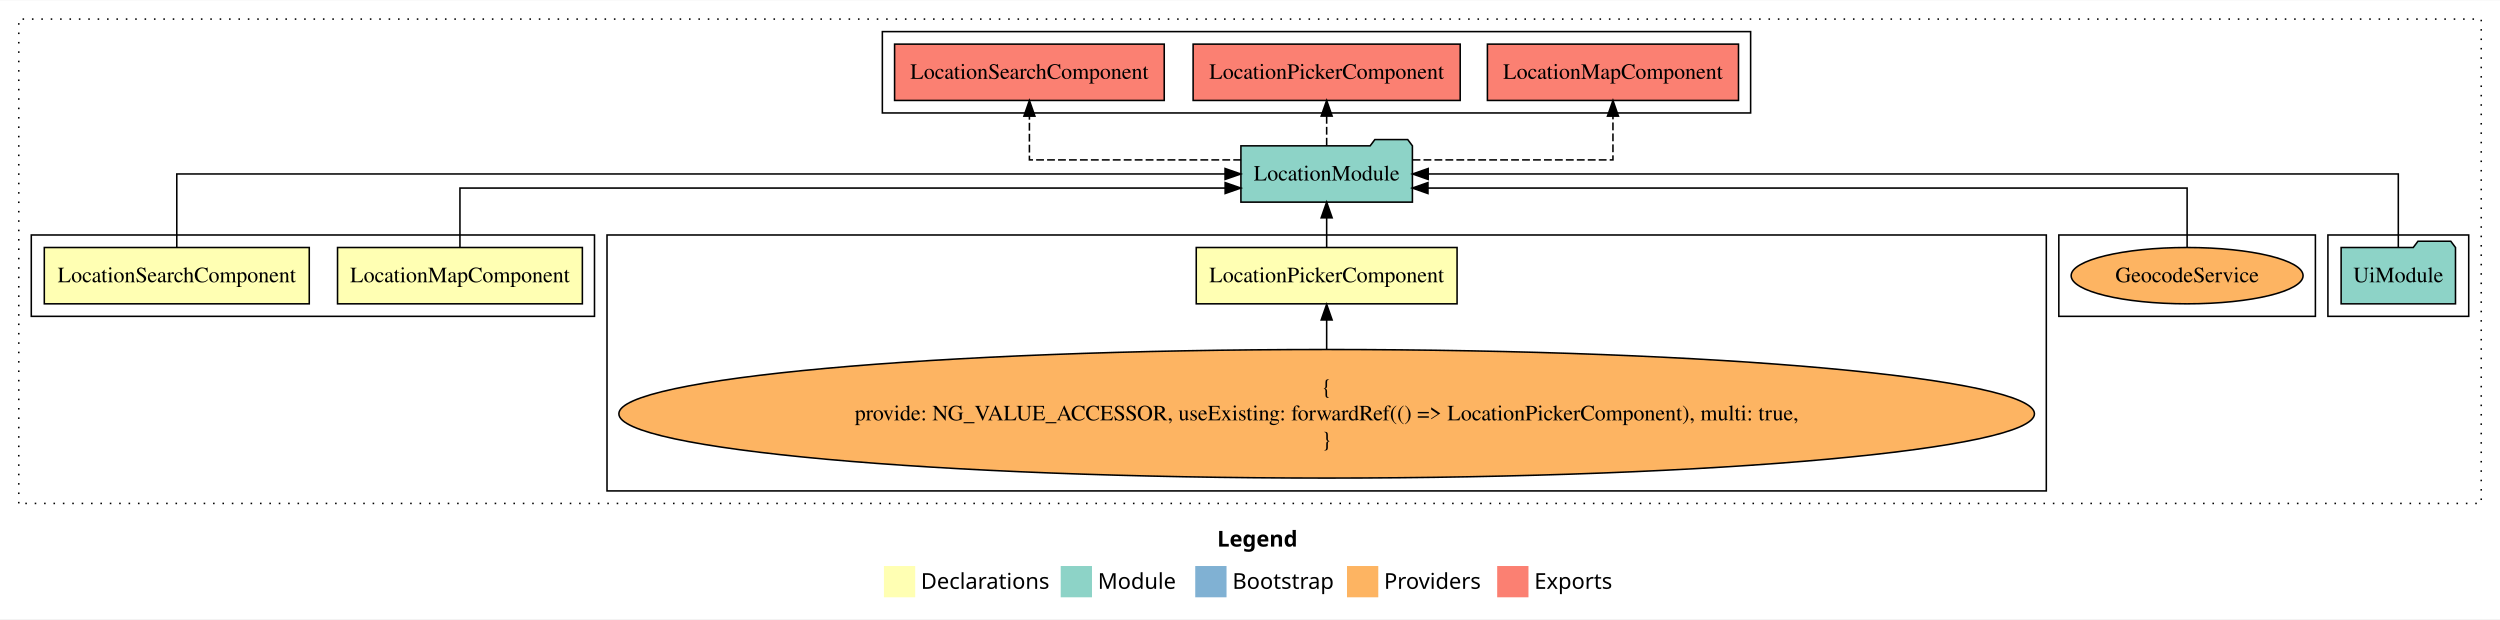
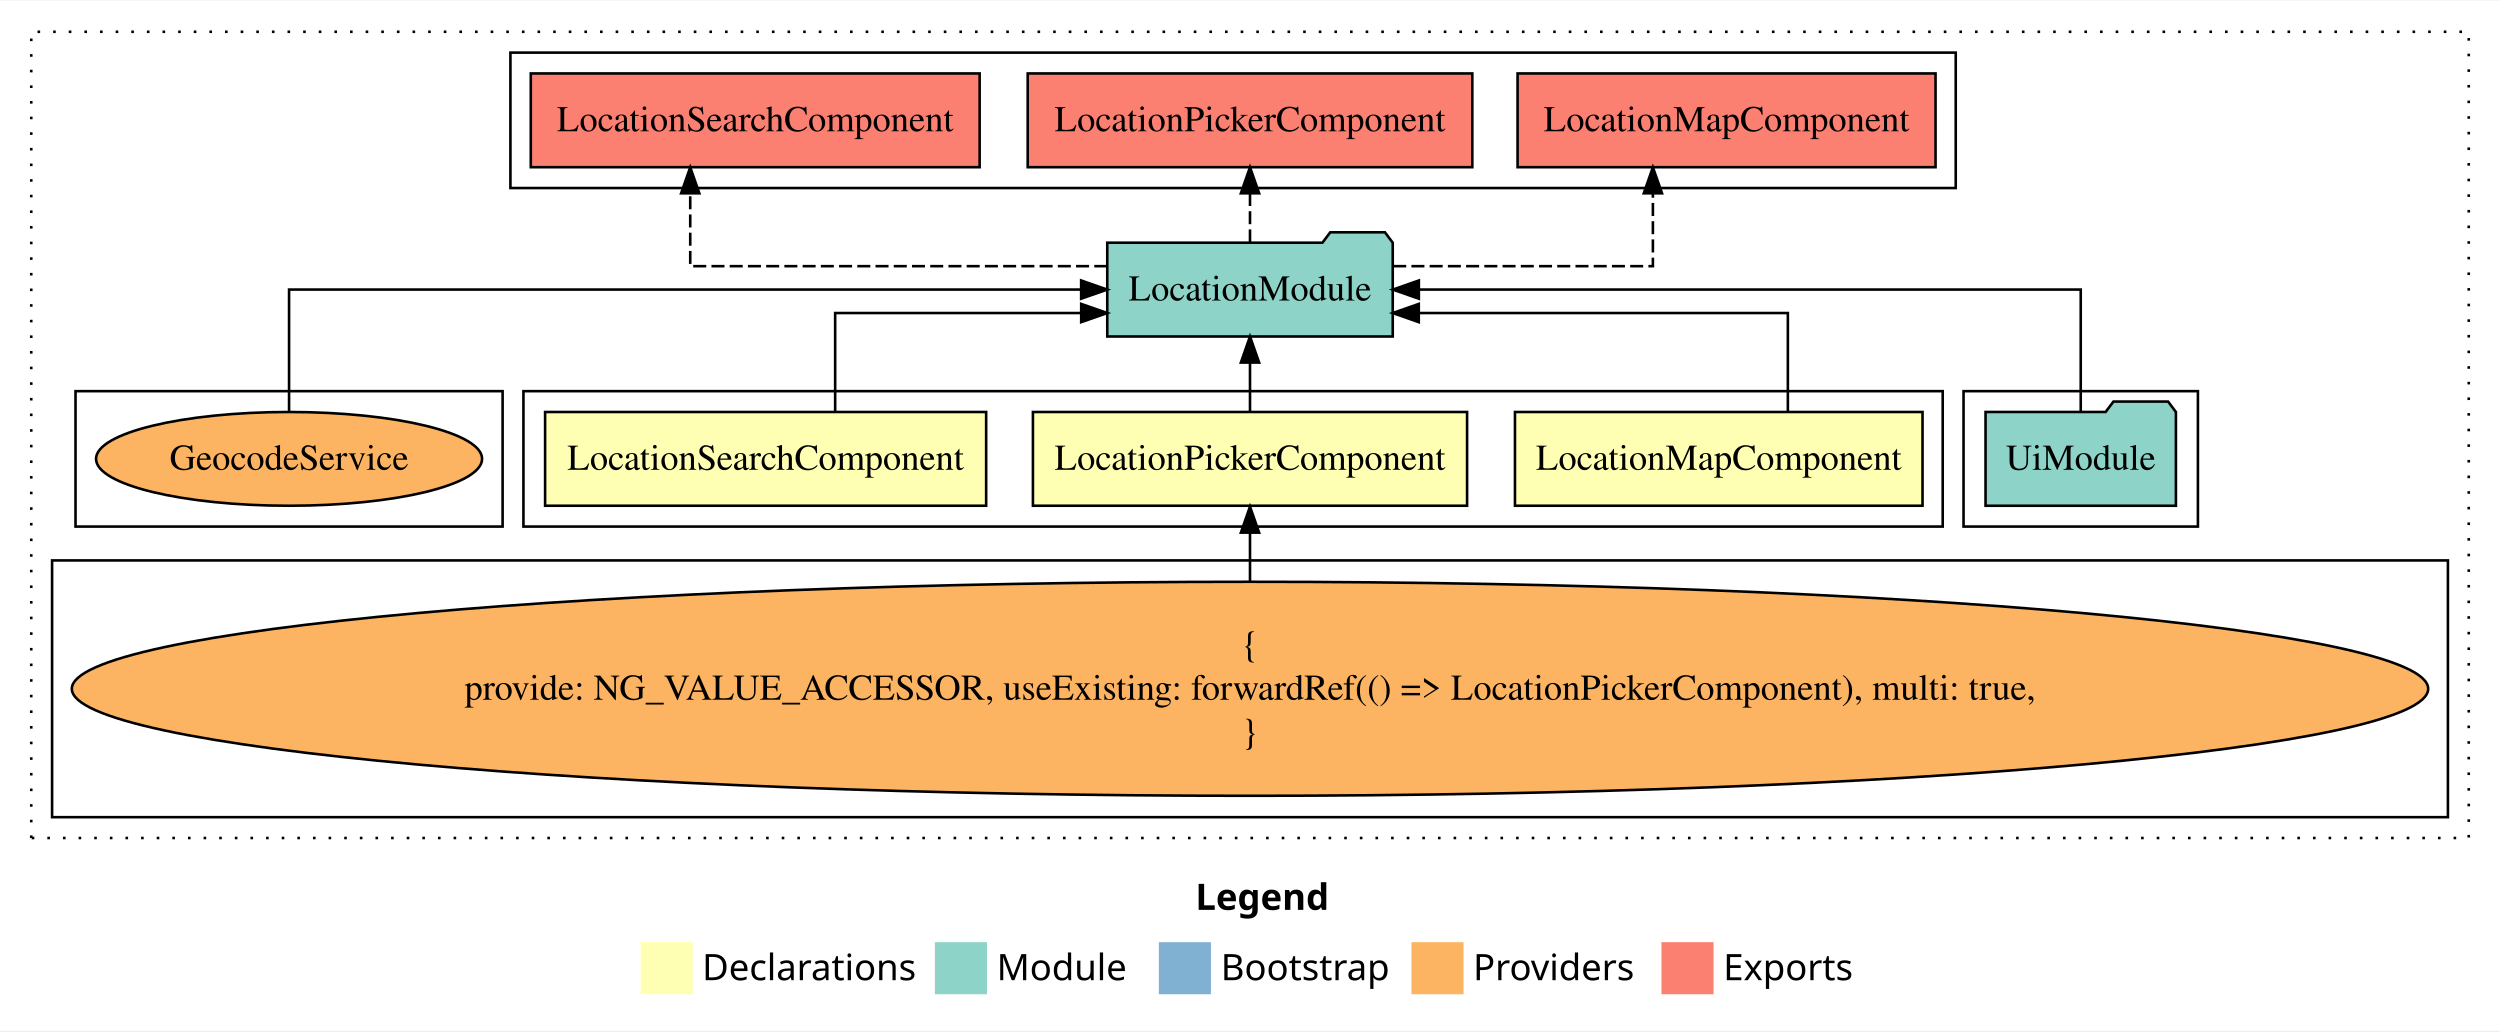
- <svg xmlns="http://www.w3.org/2000/svg" width="1598pt" height="396pt" viewBox="0.00 0.00 1598.00 395.59">
+ <svg xmlns="http://www.w3.org/2000/svg" width="960pt" height="396pt" viewBox="0.00 0.00 960.00 395.59">
  <g id="graph0" class="graph" transform="scale(1 1) rotate(0) translate(4 391.59)">
-     <polygon fill="white" stroke="transparent" points="-4,4 -4,-391.59 1594,-391.59 1594,4 -4,4" />
-     <text text-anchor="start" x="774.01" y="-42.4" font-family="sans-serif" font-weight="bold" font-size="14.00">Legend</text>
-     <polygon fill="#ffffb3" stroke="transparent" points="561,-10 561,-30 581,-30 581,-10 561,-10" />
-     <text text-anchor="start" x="584.63" y="-15.4" font-family="sans-serif" font-size="14.00">  Declarations</text>
-     <polygon fill="#8dd3c7" stroke="transparent" points="674,-10 674,-30 694,-30 694,-10 674,-10" />
-     <text text-anchor="start" x="697.73" y="-15.4" font-family="sans-serif" font-size="14.00">  Module</text>
-     <polygon fill="#80b1d3" stroke="transparent" points="760,-10 760,-30 780,-30 780,-10 760,-10" />
-     <text text-anchor="start" x="783.78" y="-15.4" font-family="sans-serif" font-size="14.00">  Bootstrap</text>
-     <polygon fill="#fdb462" stroke="transparent" points="857,-10 857,-30 877,-30 877,-10 857,-10" />
-     <text text-anchor="start" x="880.67" y="-15.4" font-family="sans-serif" font-size="14.00">  Providers</text>
-     <polygon fill="#fb8072" stroke="transparent" points="953,-10 953,-30 973,-30 973,-10 953,-10" />
-     <text text-anchor="start" x="976.73" y="-15.4" font-family="sans-serif" font-size="14.00">  Exports</text>
+     <polygon fill="white" stroke="transparent" points="-4,4 -4,-391.59 956,-391.59 956,4 -4,4" />
+     <text text-anchor="start" x="455.01" y="-42.4" font-family="sans-serif" font-weight="bold" font-size="14.00">Legend</text>
+     <polygon fill="#ffffb3" stroke="transparent" points="242,-10 242,-30 262,-30 262,-10 242,-10" />
+     <text text-anchor="start" x="265.63" y="-15.4" font-family="sans-serif" font-size="14.00">  Declarations</text>
+     <polygon fill="#8dd3c7" stroke="transparent" points="355,-10 355,-30 375,-30 375,-10 355,-10" />
+     <text text-anchor="start" x="378.73" y="-15.4" font-family="sans-serif" font-size="14.00">  Module</text>
+     <polygon fill="#80b1d3" stroke="transparent" points="441,-10 441,-30 461,-30 461,-10 441,-10" />
+     <text text-anchor="start" x="464.78" y="-15.4" font-family="sans-serif" font-size="14.00">  Bootstrap</text>
+     <polygon fill="#fdb462" stroke="transparent" points="538,-10 538,-30 558,-30 558,-10 538,-10" />
+     <text text-anchor="start" x="561.67" y="-15.4" font-family="sans-serif" font-size="14.00">  Providers</text>
+     <polygon fill="#fb8072" stroke="transparent" points="634,-10 634,-30 654,-30 654,-10 634,-10" />
+     <text text-anchor="start" x="657.73" y="-15.4" font-family="sans-serif" font-size="14.00">  Exports</text>
    <g id="clust1" class="cluster">
-       <polygon fill="none" stroke="black" stroke-dasharray="1,5" points="8,-70 8,-379.59 1582,-379.59 1582,-70 8,-70" />
+       <polygon fill="none" stroke="black" stroke-dasharray="1,5" points="8,-70 8,-379.59 944,-379.59 944,-70 8,-70" />
    </g>
    <g id="clust6" class="cluster">
-       <polygon fill="none" stroke="black" points="1484,-189.59 1484,-241.59 1574,-241.59 1574,-189.59 1484,-189.59" />
+       <polygon fill="none" stroke="black" points="750,-189.59 750,-241.59 840,-241.59 840,-189.59 750,-189.59" />
+     </g>
+     <g id="clust7" class="cluster">
+       <polygon fill="none" stroke="black" points="192,-319.59 192,-371.59 747,-371.59 747,-319.59 192,-319.59" />
+     </g>
+     <g id="clust2" class="cluster">
+       <polygon fill="none" stroke="black" points="197,-189.59 197,-241.59 742,-241.59 742,-189.59 197,-189.59" />
+     </g>
+     <g id="clust4" class="cluster">
+       <polygon fill="none" stroke="black" points="16,-78 16,-176.59 936,-176.59 936,-78 16,-78" />
    </g>
    <g id="clust9" class="cluster">
-       <polygon fill="none" stroke="black" points="1312,-189.59 1312,-241.59 1476,-241.59 1476,-189.59 1312,-189.59" />
-     </g>
-     <g id="clust4" class="cluster">
-       <polygon fill="none" stroke="black" points="384,-78 384,-241.59 1304,-241.59 1304,-78 384,-78" />
-     </g>
-     <g id="clust7" class="cluster">
-       <polygon fill="none" stroke="black" points="560,-319.59 560,-371.59 1115,-371.59 1115,-319.59 560,-319.59" />
-     </g>
-     <g id="clust2" class="cluster">
-       <polygon fill="none" stroke="black" points="16,-189.59 16,-241.59 376,-241.59 376,-189.59 16,-189.59" />
+       <polygon fill="none" stroke="black" points="25,-189.59 25,-241.59 189,-241.59 189,-189.59 25,-189.59" />
    </g>
    <g id="node1" class="node">
-       <polygon fill="#ffffb3" stroke="black" points="368.25,-233.59 211.75,-233.59 211.75,-197.59 368.25,-197.59 368.25,-233.59" />
-       <text text-anchor="middle" x="290" y="-211.39" font-family="Times,serif" font-size="14.00">LocationMapComponent</text>
+       <polygon fill="#ffffb3" stroke="black" points="734.25,-233.59 577.75,-233.59 577.75,-197.59 734.25,-197.59 734.25,-233.59" />
+       <text text-anchor="middle" x="656" y="-211.39" font-family="Times,serif" font-size="14.00">LocationMapComponent</text>
    </g>
    <g id="node4" class="node">
-       <polygon fill="#8dd3c7" stroke="black" points="898.81,-298.59 895.81,-302.59 874.81,-302.59 871.81,-298.59 789.19,-298.59 789.19,-262.59 898.81,-262.59 898.81,-298.59" />
-       <text text-anchor="middle" x="844" y="-276.39" font-family="Times,serif" font-size="14.00">LocationModule</text>
+       <polygon fill="#8dd3c7" stroke="black" points="530.81,-298.59 527.81,-302.59 506.81,-302.59 503.81,-298.59 421.19,-298.59 421.19,-262.59 530.81,-262.59 530.81,-298.59" />
+       <text text-anchor="middle" x="476" y="-276.39" font-family="Times,serif" font-size="14.00">LocationModule</text>
    </g>
    <g id="edge1" class="edge">
-       <path fill="none" stroke="black" d="M290,-233.62C290,-249.99 290,-271.59 290,-271.59 290,-271.59 779.11,-271.59 779.11,-271.59" />
-       <polygon fill="black" stroke="black" points="779.11,-275.09 789.11,-271.59 779.11,-268.09 779.11,-275.09" />
+       <path fill="none" stroke="black" d="M682.54,-233.62C682.54,-249.99 682.54,-271.59 682.54,-271.59 682.54,-271.59 540.81,-271.59 540.81,-271.59" />
+       <polygon fill="black" stroke="black" points="540.81,-268.09 530.81,-271.59 540.81,-275.09 540.81,-268.09" />
    </g>
    <g id="node2" class="node">
-       <polygon fill="#ffffb3" stroke="black" points="927.36,-233.59 760.64,-233.59 760.64,-197.59 927.36,-197.59 927.36,-233.59" />
-       <text text-anchor="middle" x="844" y="-211.39" font-family="Times,serif" font-size="14.00">LocationPickerComponent</text>
+       <polygon fill="#ffffb3" stroke="black" points="559.36,-233.59 392.64,-233.59 392.64,-197.59 559.36,-197.59 559.36,-233.59" />
+       <text text-anchor="middle" x="476" y="-211.39" font-family="Times,serif" font-size="14.00">LocationPickerComponent</text>
    </g>
    <g id="edge2" class="edge">
-       <path fill="none" stroke="black" d="M844,-233.7C844,-233.7 844,-252.58 844,-252.58" />
-       <polygon fill="black" stroke="black" points="840.5,-252.58 844,-262.58 847.5,-252.58 840.5,-252.58" />
+       <path fill="none" stroke="black" d="M476,-233.7C476,-233.7 476,-252.58 476,-252.58" />
+       <polygon fill="black" stroke="black" points="472.5,-252.58 476,-262.58 479.5,-252.58 472.5,-252.58" />
    </g>
    <g id="node3" class="node">
-       <polygon fill="#ffffb3" stroke="black" points="193.68,-233.59 24.32,-233.59 24.32,-197.59 193.68,-197.59 193.68,-233.59" />
-       <text text-anchor="middle" x="109" y="-211.39" font-family="Times,serif" font-size="14.00">LocationSearchComponent</text>
+       <polygon fill="#ffffb3" stroke="black" points="374.68,-233.59 205.32,-233.59 205.32,-197.59 374.68,-197.59 374.68,-233.59" />
+       <text text-anchor="middle" x="290" y="-211.39" font-family="Times,serif" font-size="14.00">LocationSearchComponent</text>
    </g>
    <g id="edge4" class="edge">
-       <path fill="none" stroke="black" d="M109,-233.7C109,-252.93 109,-280.59 109,-280.59 109,-280.59 779.06,-280.59 779.06,-280.59" />
-       <polygon fill="black" stroke="black" points="779.06,-284.09 789.06,-280.59 779.06,-277.09 779.06,-284.09" />
+       <path fill="none" stroke="black" d="M316.7,-233.62C316.7,-249.99 316.7,-271.59 316.7,-271.59 316.7,-271.59 411.18,-271.59 411.18,-271.59" />
+       <polygon fill="black" stroke="black" points="411.18,-275.09 421.18,-271.59 411.18,-268.09 411.18,-275.09" />
    </g>
    <g id="node7" class="node">
-       <polygon fill="#fb8072" stroke="black" points="1107.25,-363.59 946.75,-363.59 946.75,-327.59 1107.25,-327.59 1107.25,-363.59" />
-       <text text-anchor="middle" x="1027" y="-341.39" font-family="Times,serif" font-size="14.00">LocationMapComponent </text>
+       <polygon fill="#fb8072" stroke="black" points="739.25,-363.59 578.75,-363.59 578.75,-327.59 739.25,-327.59 739.25,-363.59" />
+       <text text-anchor="middle" x="659" y="-341.39" font-family="Times,serif" font-size="14.00">LocationMapComponent </text>
    </g>
    <g id="edge6" class="edge">
-       <path fill="none" stroke="black" stroke-dasharray="5,2" d="M898.91,-289.59C952.81,-289.59 1027,-289.59 1027,-289.59 1027,-289.59 1027,-317.56 1027,-317.56" />
-       <polygon fill="black" stroke="black" points="1023.5,-317.56 1027,-327.56 1030.5,-317.56 1023.5,-317.56" />
+       <path fill="none" stroke="black" stroke-dasharray="5,2" d="M530.98,-289.59C575.45,-289.59 630.71,-289.59 630.71,-289.59 630.71,-289.59 630.71,-317.56 630.71,-317.56" />
+       <polygon fill="black" stroke="black" points="627.21,-317.56 630.71,-327.56 634.21,-317.56 627.21,-317.56" />
    </g>
    <g id="node8" class="node">
-       <polygon fill="#fb8072" stroke="black" points="929.36,-363.59 758.64,-363.59 758.64,-327.59 929.36,-327.59 929.36,-363.59" />
-       <text text-anchor="middle" x="844" y="-341.39" font-family="Times,serif" font-size="14.00">LocationPickerComponent </text>
+       <polygon fill="#fb8072" stroke="black" points="561.36,-363.59 390.64,-363.59 390.64,-327.59 561.36,-327.59 561.36,-363.59" />
+       <text text-anchor="middle" x="476" y="-341.39" font-family="Times,serif" font-size="14.00">LocationPickerComponent </text>
    </g>
    <g id="edge7" class="edge">
-       <path fill="none" stroke="black" stroke-dasharray="5,2" d="M844,-298.7C844,-298.7 844,-317.58 844,-317.58" />
-       <polygon fill="black" stroke="black" points="840.5,-317.58 844,-327.58 847.5,-317.58 840.5,-317.58" />
+       <path fill="none" stroke="black" stroke-dasharray="5,2" d="M476,-298.7C476,-298.7 476,-317.58 476,-317.58" />
+       <polygon fill="black" stroke="black" points="472.5,-317.58 476,-327.58 479.5,-317.58 472.5,-317.58" />
    </g>
    <g id="node9" class="node">
-       <polygon fill="#fb8072" stroke="black" points="740.18,-363.59 567.82,-363.59 567.82,-327.59 740.18,-327.59 740.18,-363.59" />
-       <text text-anchor="middle" x="654" y="-341.39" font-family="Times,serif" font-size="14.00">LocationSearchComponent </text>
+       <polygon fill="#fb8072" stroke="black" points="372.18,-363.59 199.82,-363.59 199.82,-327.59 372.18,-327.59 372.18,-363.59" />
+       <text text-anchor="middle" x="286" y="-341.39" font-family="Times,serif" font-size="14.00">LocationSearchComponent </text>
    </g>
    <g id="edge8" class="edge">
-       <path fill="none" stroke="black" stroke-dasharray="5,2" d="M789.3,-289.59C733.17,-289.59 654,-289.59 654,-289.59 654,-289.59 654,-317.56 654,-317.56" />
-       <polygon fill="black" stroke="black" points="650.5,-317.56 654,-327.56 657.5,-317.56 650.5,-317.56" />
+       <path fill="none" stroke="black" stroke-dasharray="5,2" d="M421.2,-289.59C357.52,-289.59 261.05,-289.59 261.05,-289.59 261.05,-289.59 261.05,-317.56 261.05,-317.56" />
+       <polygon fill="black" stroke="black" points="257.55,-317.56 261.05,-327.56 264.55,-317.56 257.55,-317.56" />
    </g>
    <g id="node5" class="node">
-       <ellipse fill="#fdb462" stroke="black" cx="844" cy="-127.3" rx="452.42" ry="41.09" />
-       <text text-anchor="middle" x="844" y="-139.9" font-family="Times,serif" font-size="14.00">{</text>
-       <text text-anchor="middle" x="844" y="-123.1" font-family="Times,serif" font-size="14.00">    provide: NG_VALUE_ACCESSOR, useExisting: forwardRef(() =&gt; LocationPickerComponent), multi: true,</text>
-       <text text-anchor="middle" x="844" y="-106.3" font-family="Times,serif" font-size="14.00">}</text>
+       <ellipse fill="#fdb462" stroke="black" cx="476" cy="-127.3" rx="452.42" ry="41.09" />
+       <text text-anchor="middle" x="476" y="-139.9" font-family="Times,serif" font-size="14.00">{</text>
+       <text text-anchor="middle" x="476" y="-123.1" font-family="Times,serif" font-size="14.00">    provide: NG_VALUE_ACCESSOR, useExisting: forwardRef(() =&gt; LocationPickerComponent), multi: true,</text>
+       <text text-anchor="middle" x="476" y="-106.3" font-family="Times,serif" font-size="14.00">}</text>
    </g>
    <g id="edge3" class="edge">
-       <path fill="none" stroke="black" d="M844,-168.6C844,-168.6 844,-187.26 844,-187.26" />
-       <polygon fill="black" stroke="black" points="840.5,-187.26 844,-197.26 847.5,-187.26 840.5,-187.26" />
+       <path fill="none" stroke="black" d="M476,-168.6C476,-168.6 476,-187.26 476,-187.26" />
+       <polygon fill="black" stroke="black" points="472.5,-187.26 476,-197.26 479.5,-187.26 472.5,-187.26" />
    </g>
    <g id="node6" class="node">
-       <polygon fill="#8dd3c7" stroke="black" points="1565.55,-233.59 1562.55,-237.59 1541.55,-237.59 1538.55,-233.59 1492.45,-233.59 1492.45,-197.59 1565.55,-197.59 1565.55,-233.59" />
-       <text text-anchor="middle" x="1529" y="-211.39" font-family="Times,serif" font-size="14.00">UiModule</text>
+       <polygon fill="#8dd3c7" stroke="black" points="831.55,-233.59 828.55,-237.59 807.55,-237.59 804.55,-233.59 758.45,-233.59 758.45,-197.59 831.55,-197.59 831.55,-233.59" />
+       <text text-anchor="middle" x="795" y="-211.39" font-family="Times,serif" font-size="14.00">UiModule</text>
    </g>
    <g id="edge5" class="edge">
-       <path fill="none" stroke="black" d="M1529,-233.7C1529,-252.93 1529,-280.59 1529,-280.59 1529,-280.59 908.9,-280.59 908.9,-280.59" />
-       <polygon fill="black" stroke="black" points="908.9,-277.09 898.9,-280.59 908.9,-284.09 908.9,-277.09" />
+       <path fill="none" stroke="black" d="M795,-233.7C795,-252.93 795,-280.59 795,-280.59 795,-280.59 540.84,-280.59 540.84,-280.59" />
+       <polygon fill="black" stroke="black" points="540.84,-277.09 530.84,-280.59 540.84,-284.09 540.84,-277.09" />
    </g>
    <g id="node10" class="node">
-       <ellipse fill="#fdb462" stroke="black" cx="1394" cy="-215.59" rx="74.12" ry="18" />
-       <text text-anchor="middle" x="1394" y="-211.39" font-family="Times,serif" font-size="14.00">GeocodeService</text>
+       <ellipse fill="#fdb462" stroke="black" cx="107" cy="-215.59" rx="74.12" ry="18" />
+       <text text-anchor="middle" x="107" y="-211.39" font-family="Times,serif" font-size="14.00">GeocodeService</text>
    </g>
    <g id="edge9" class="edge">
-       <path fill="none" stroke="black" d="M1394,-233.62C1394,-249.99 1394,-271.59 1394,-271.59 1394,-271.59 908.75,-271.59 908.75,-271.59" />
-       <polygon fill="black" stroke="black" points="908.75,-268.09 898.75,-271.59 908.75,-275.09 908.75,-268.09" />
+       <path fill="none" stroke="black" d="M107,-233.7C107,-252.93 107,-280.59 107,-280.59 107,-280.59 411.16,-280.59 411.16,-280.59" />
+       <polygon fill="black" stroke="black" points="411.16,-284.09 421.16,-280.59 411.16,-277.09 411.16,-284.09" />
    </g>
  </g>
</svg>
